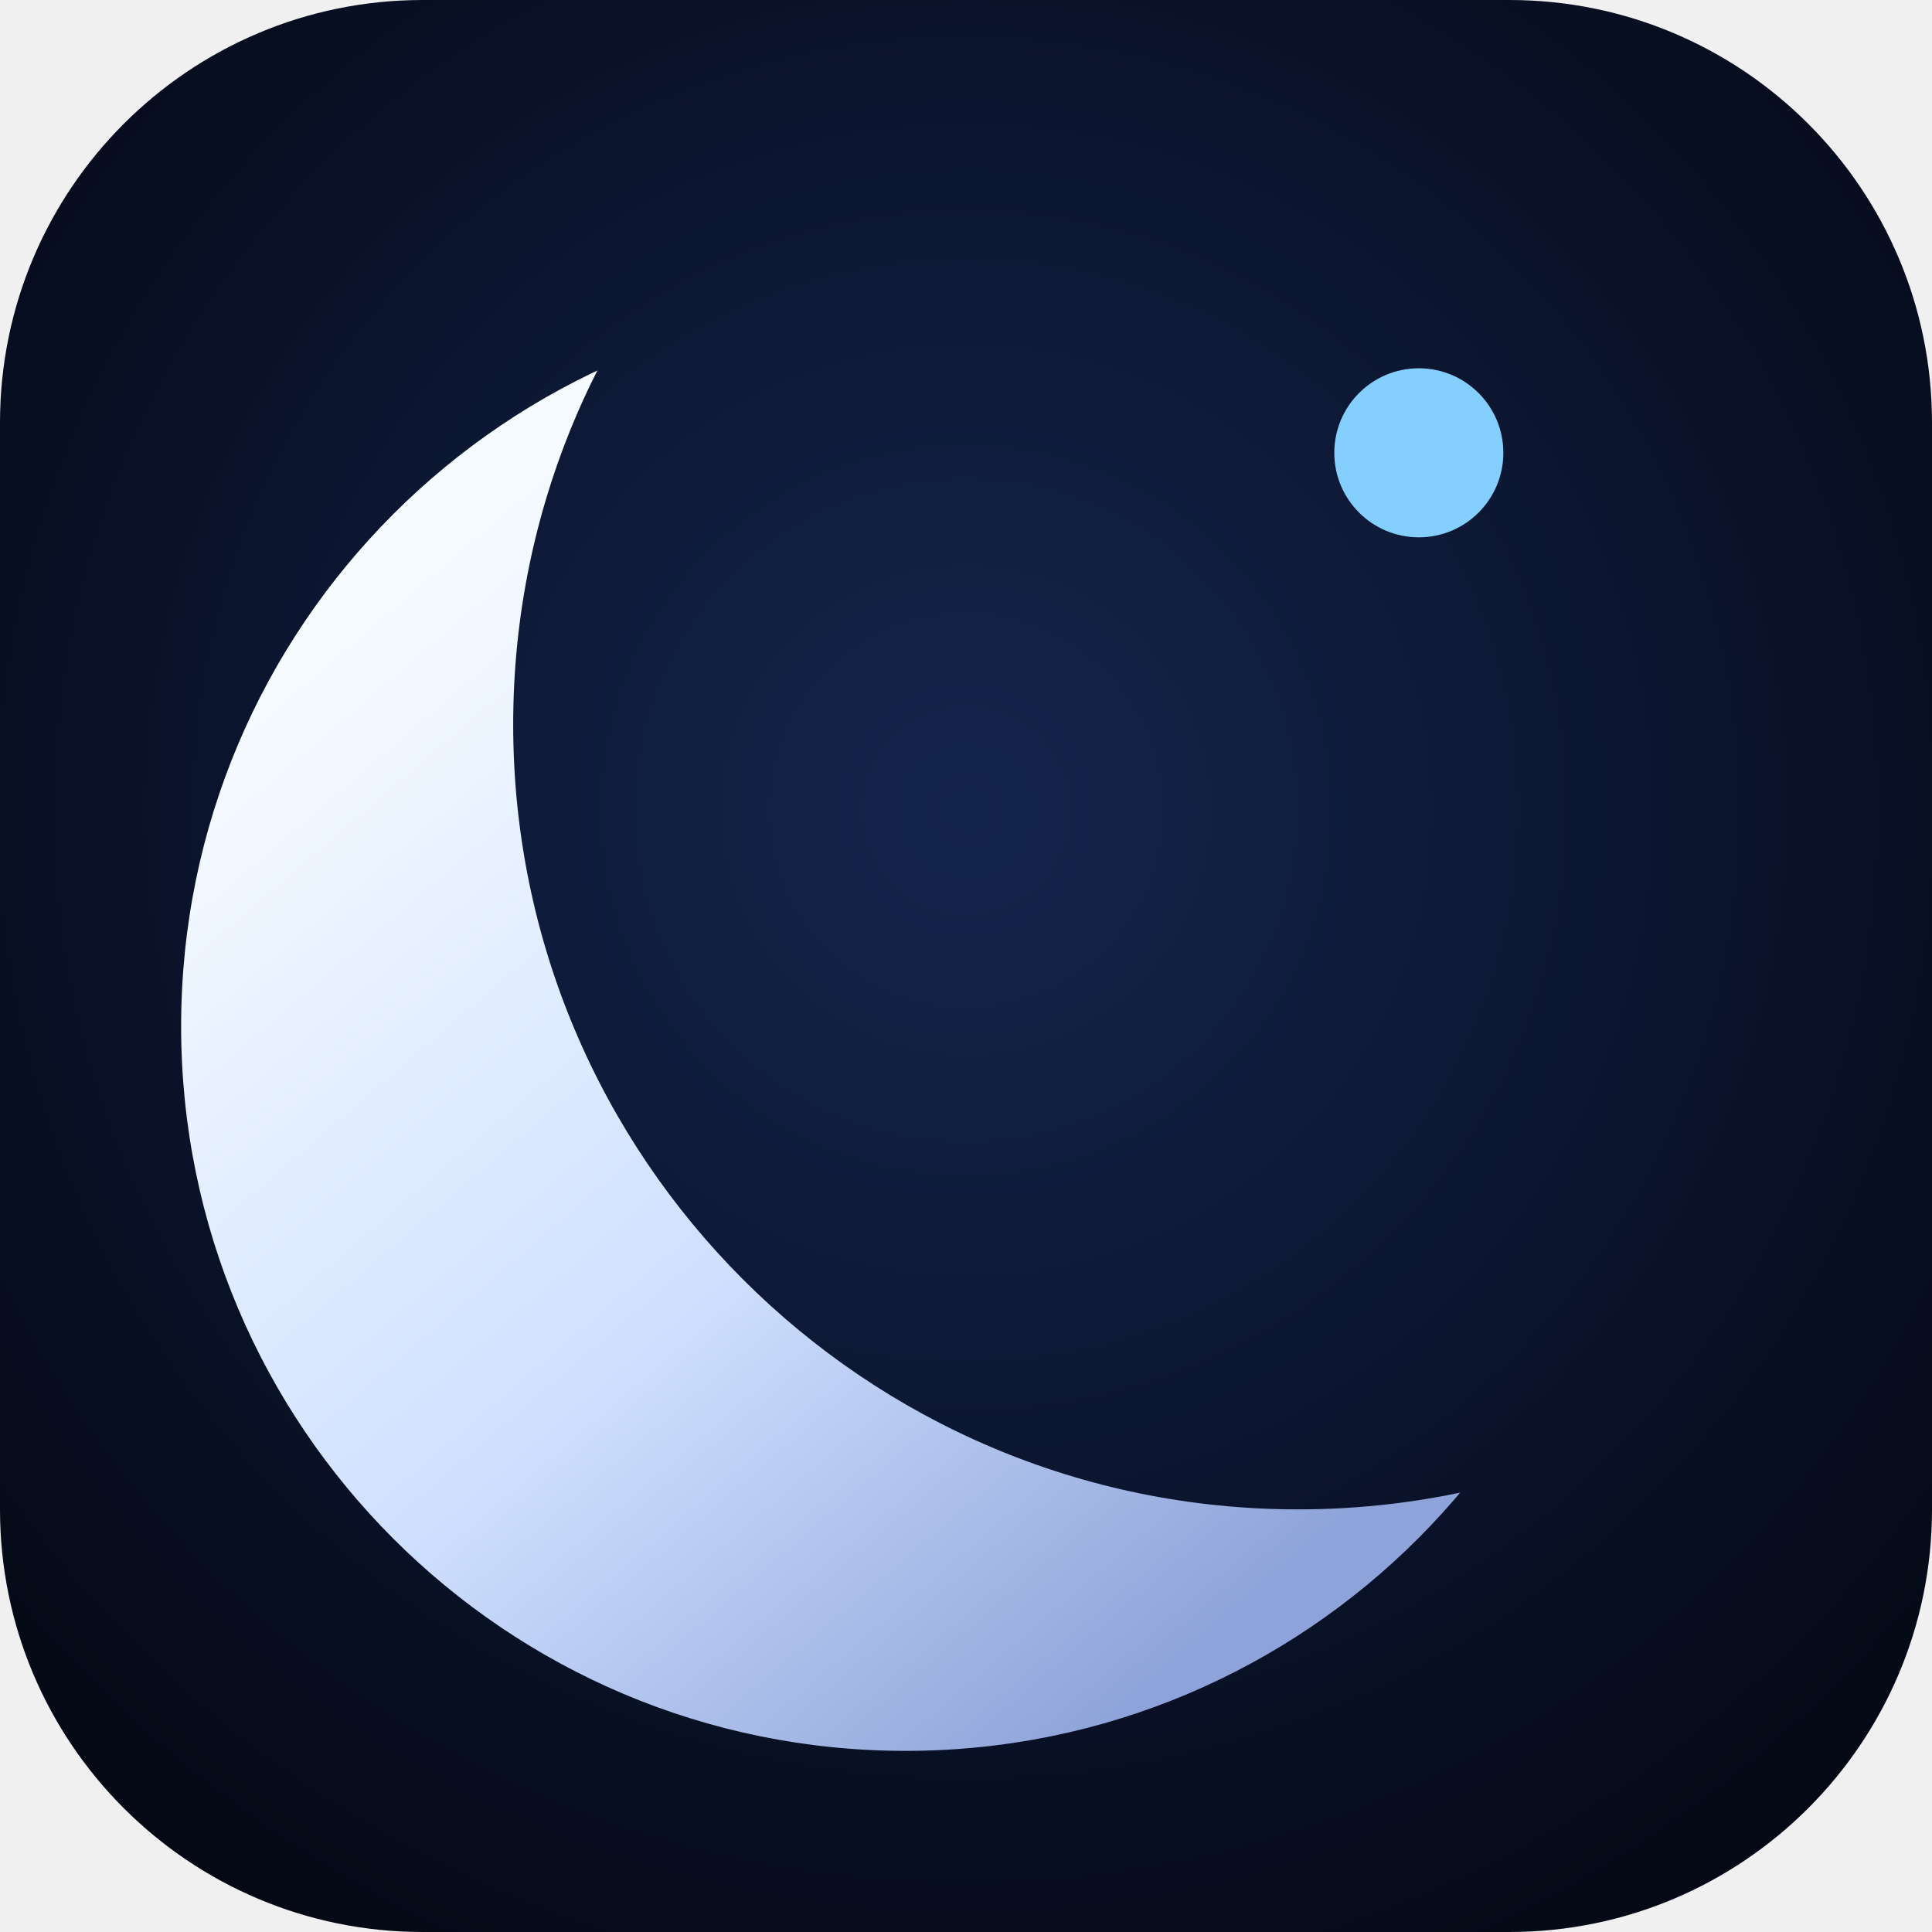
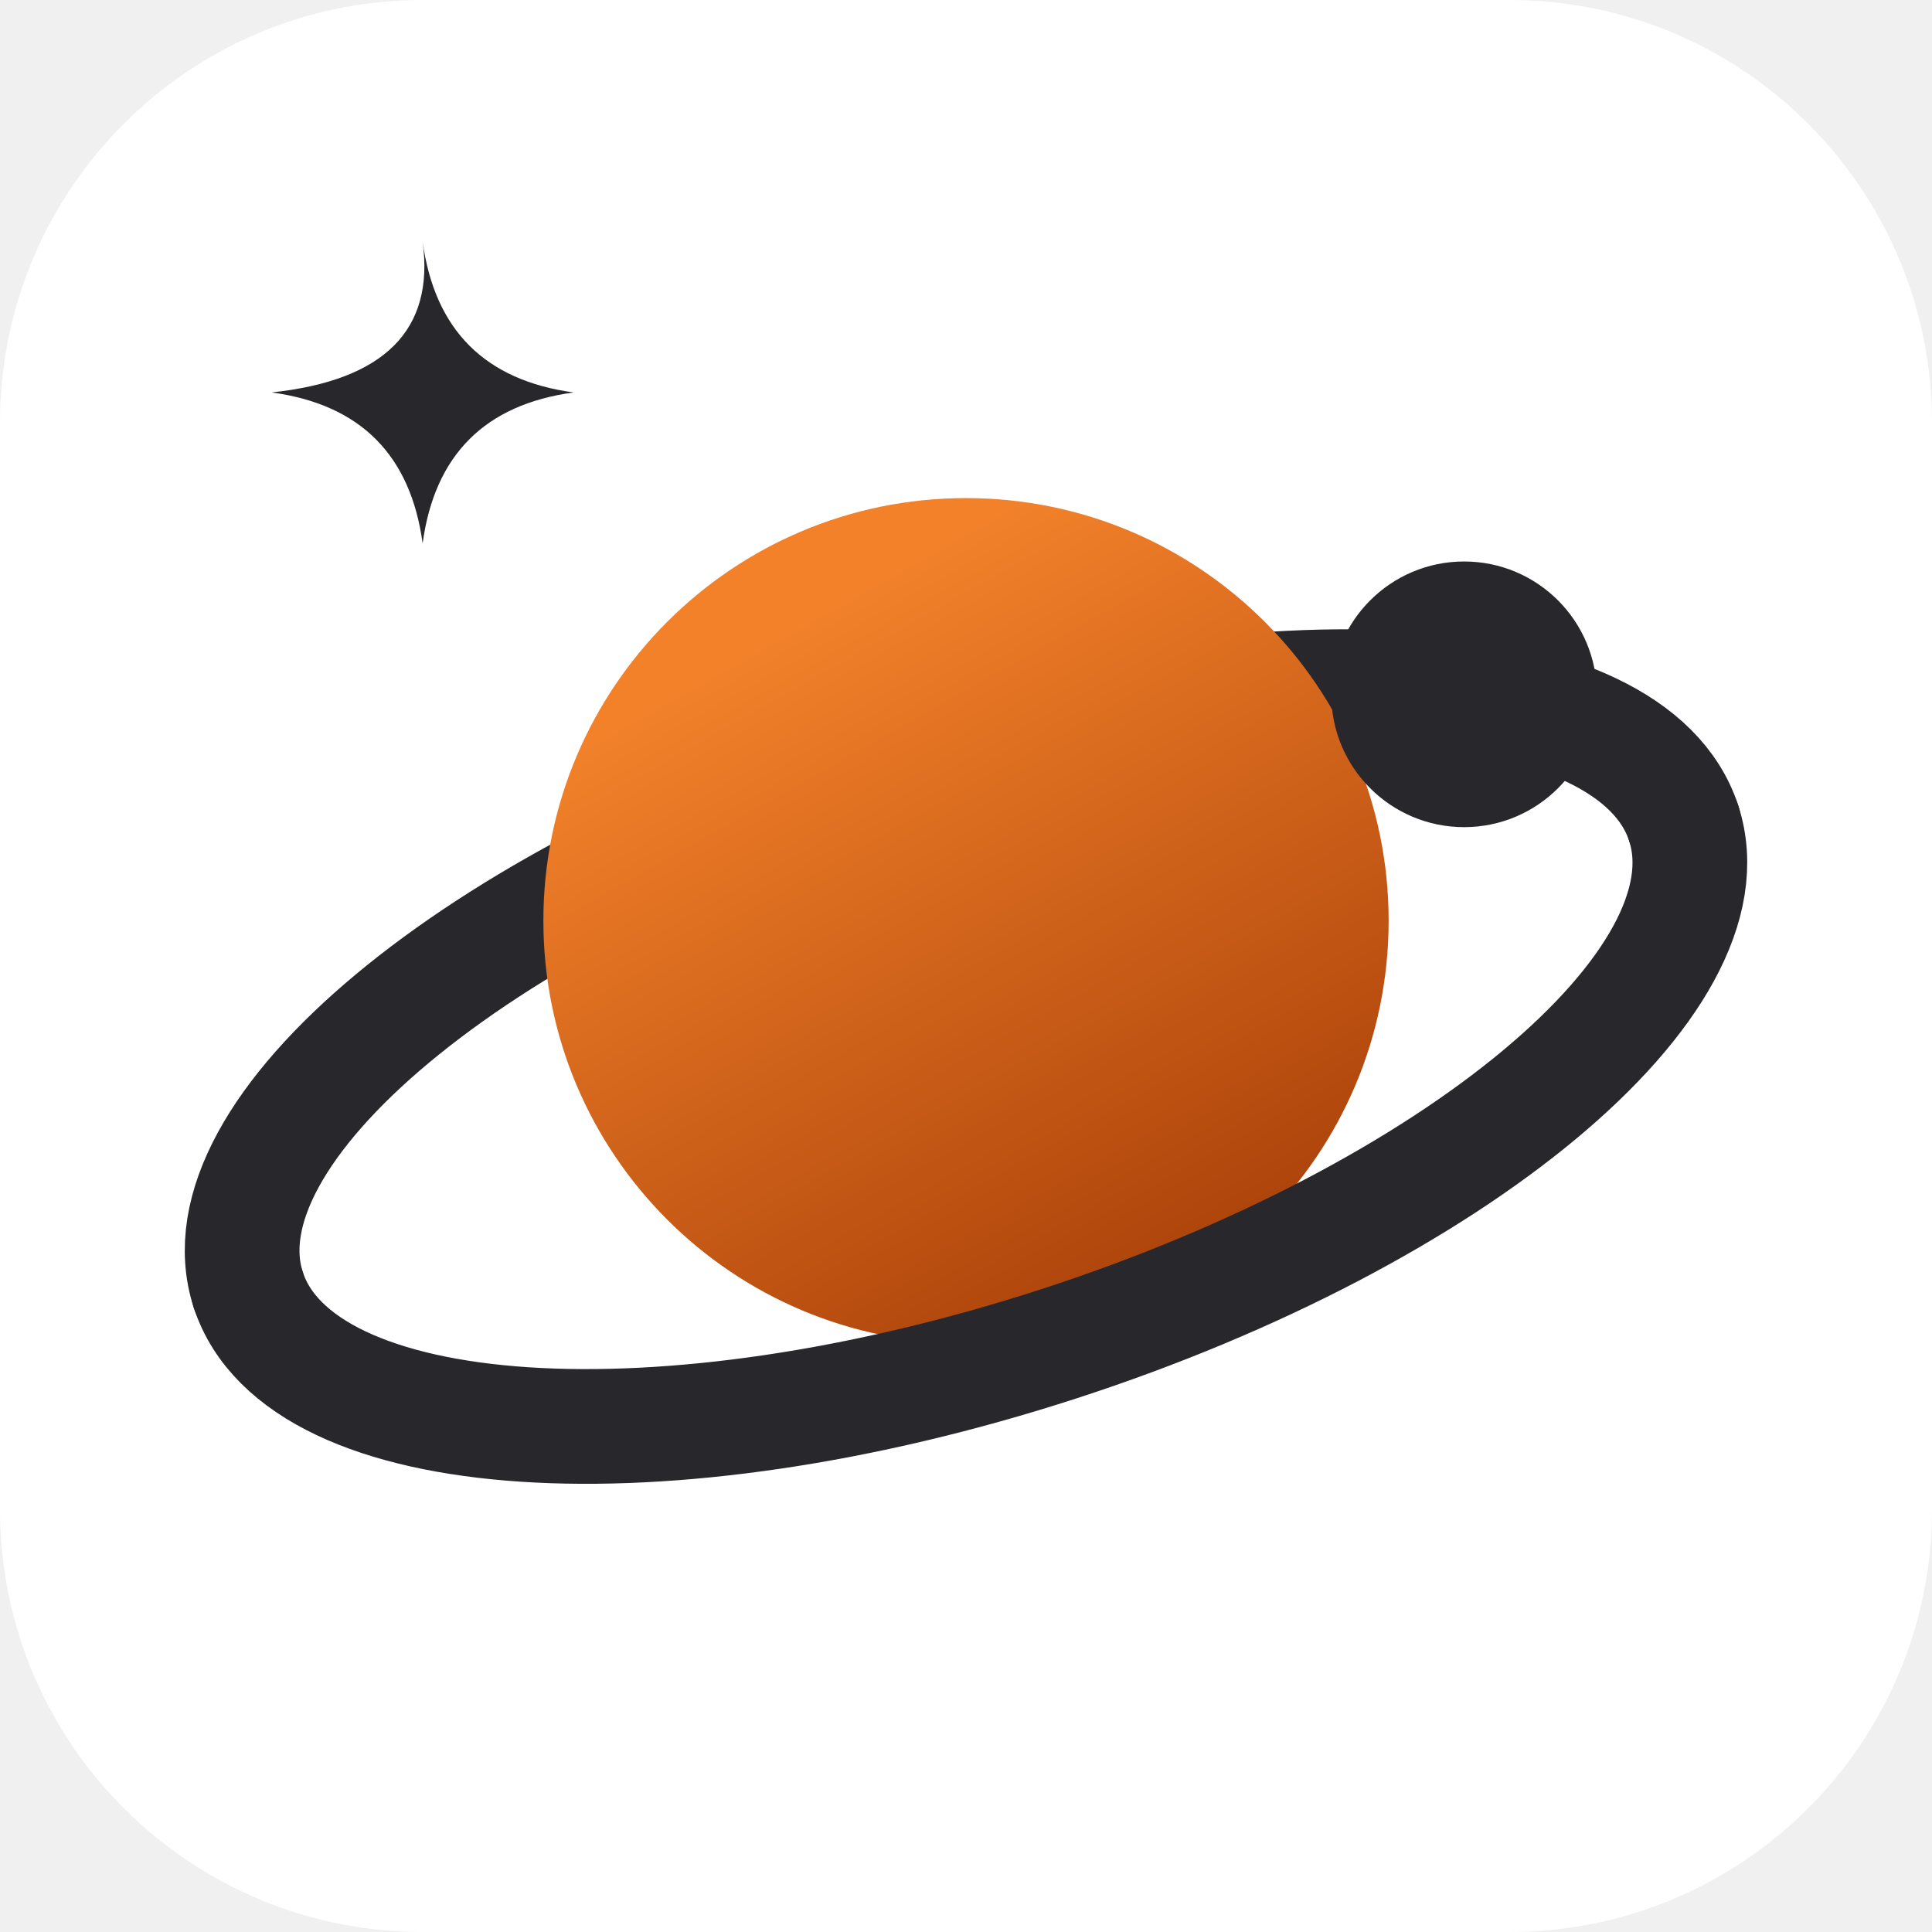
- <svg xmlns="http://www.w3.org/2000/svg" viewBox="0 0 64 64" role="img" aria-label="Moon favicon">
+ <svg xmlns="http://www.w3.org/2000/svg" viewBox="0 0 64 64" role="img" aria-label="Planetarium icon">
  <defs>
-     <radialGradient id="bg" cx="50%" cy="42%" r="70%">
-       <stop offset="0%" stop-color="#14254d" />
-       <stop offset="65%" stop-color="#091127" />
-       <stop offset="100%" stop-color="#040812" />
-     </radialGradient>
-     <linearGradient id="moon" x1="20%" y1="15%" x2="80%" y2="85%">
-       <stop offset="0%" stop-color="#f6fbff" />
-       <stop offset="55%" stop-color="#cfe0ff" />
-       <stop offset="100%" stop-color="#8ea3d9" />
+     <linearGradient id="planet" x1="28%" y1="16%" x2="72%" y2="94%">
+       <stop offset="0%" stop-color="#F2812A" />
+       <stop offset="100%" stop-color="#AC430A" />
    </linearGradient>
-     <mask id="bite">
-       <rect width="64" height="64" fill="white" />
-       <circle cx="43" cy="24" r="26" fill="black" />
-     </mask>
  </defs>
-   <rect width="64" height="64" rx="14" fill="url(#bg)" />
-   <circle cx="30" cy="34" r="24" fill="url(#moon)" mask="url(#bite)" />
-   <circle cx="47" cy="15" r="2.8" fill="#85cfff" />
+   <rect width="64" height="64" rx="14" fill="#FFFFFF" />
+   <g transform="rotate(-18 32 35)" fill="none" stroke="#27272c" stroke-width="3.8" stroke-linecap="round">
+     <path d="M 7 35 A 25 10 0 0 1 57 35" />
+   </g>
+   <circle cx="32" cy="30.5" r="14" fill="url(#planet)" />
+   <g transform="rotate(-18 32 35)" fill="none" stroke="#27272c" stroke-width="3.8" stroke-linecap="round">
+     <path d="M 7 35 A 25 10 0 0 0 57 35" />
+   </g>
+   <circle cx="48.5" cy="23" r="4.4" fill="#27272c" />
+   <path d="M14 8 Q14.6 12.4 19 13 Q14.6 13.6 14 18 Q13.4 13.6 9 13 Q14.6 12.4 14 8 Z" fill="#27272c" />
</svg>
